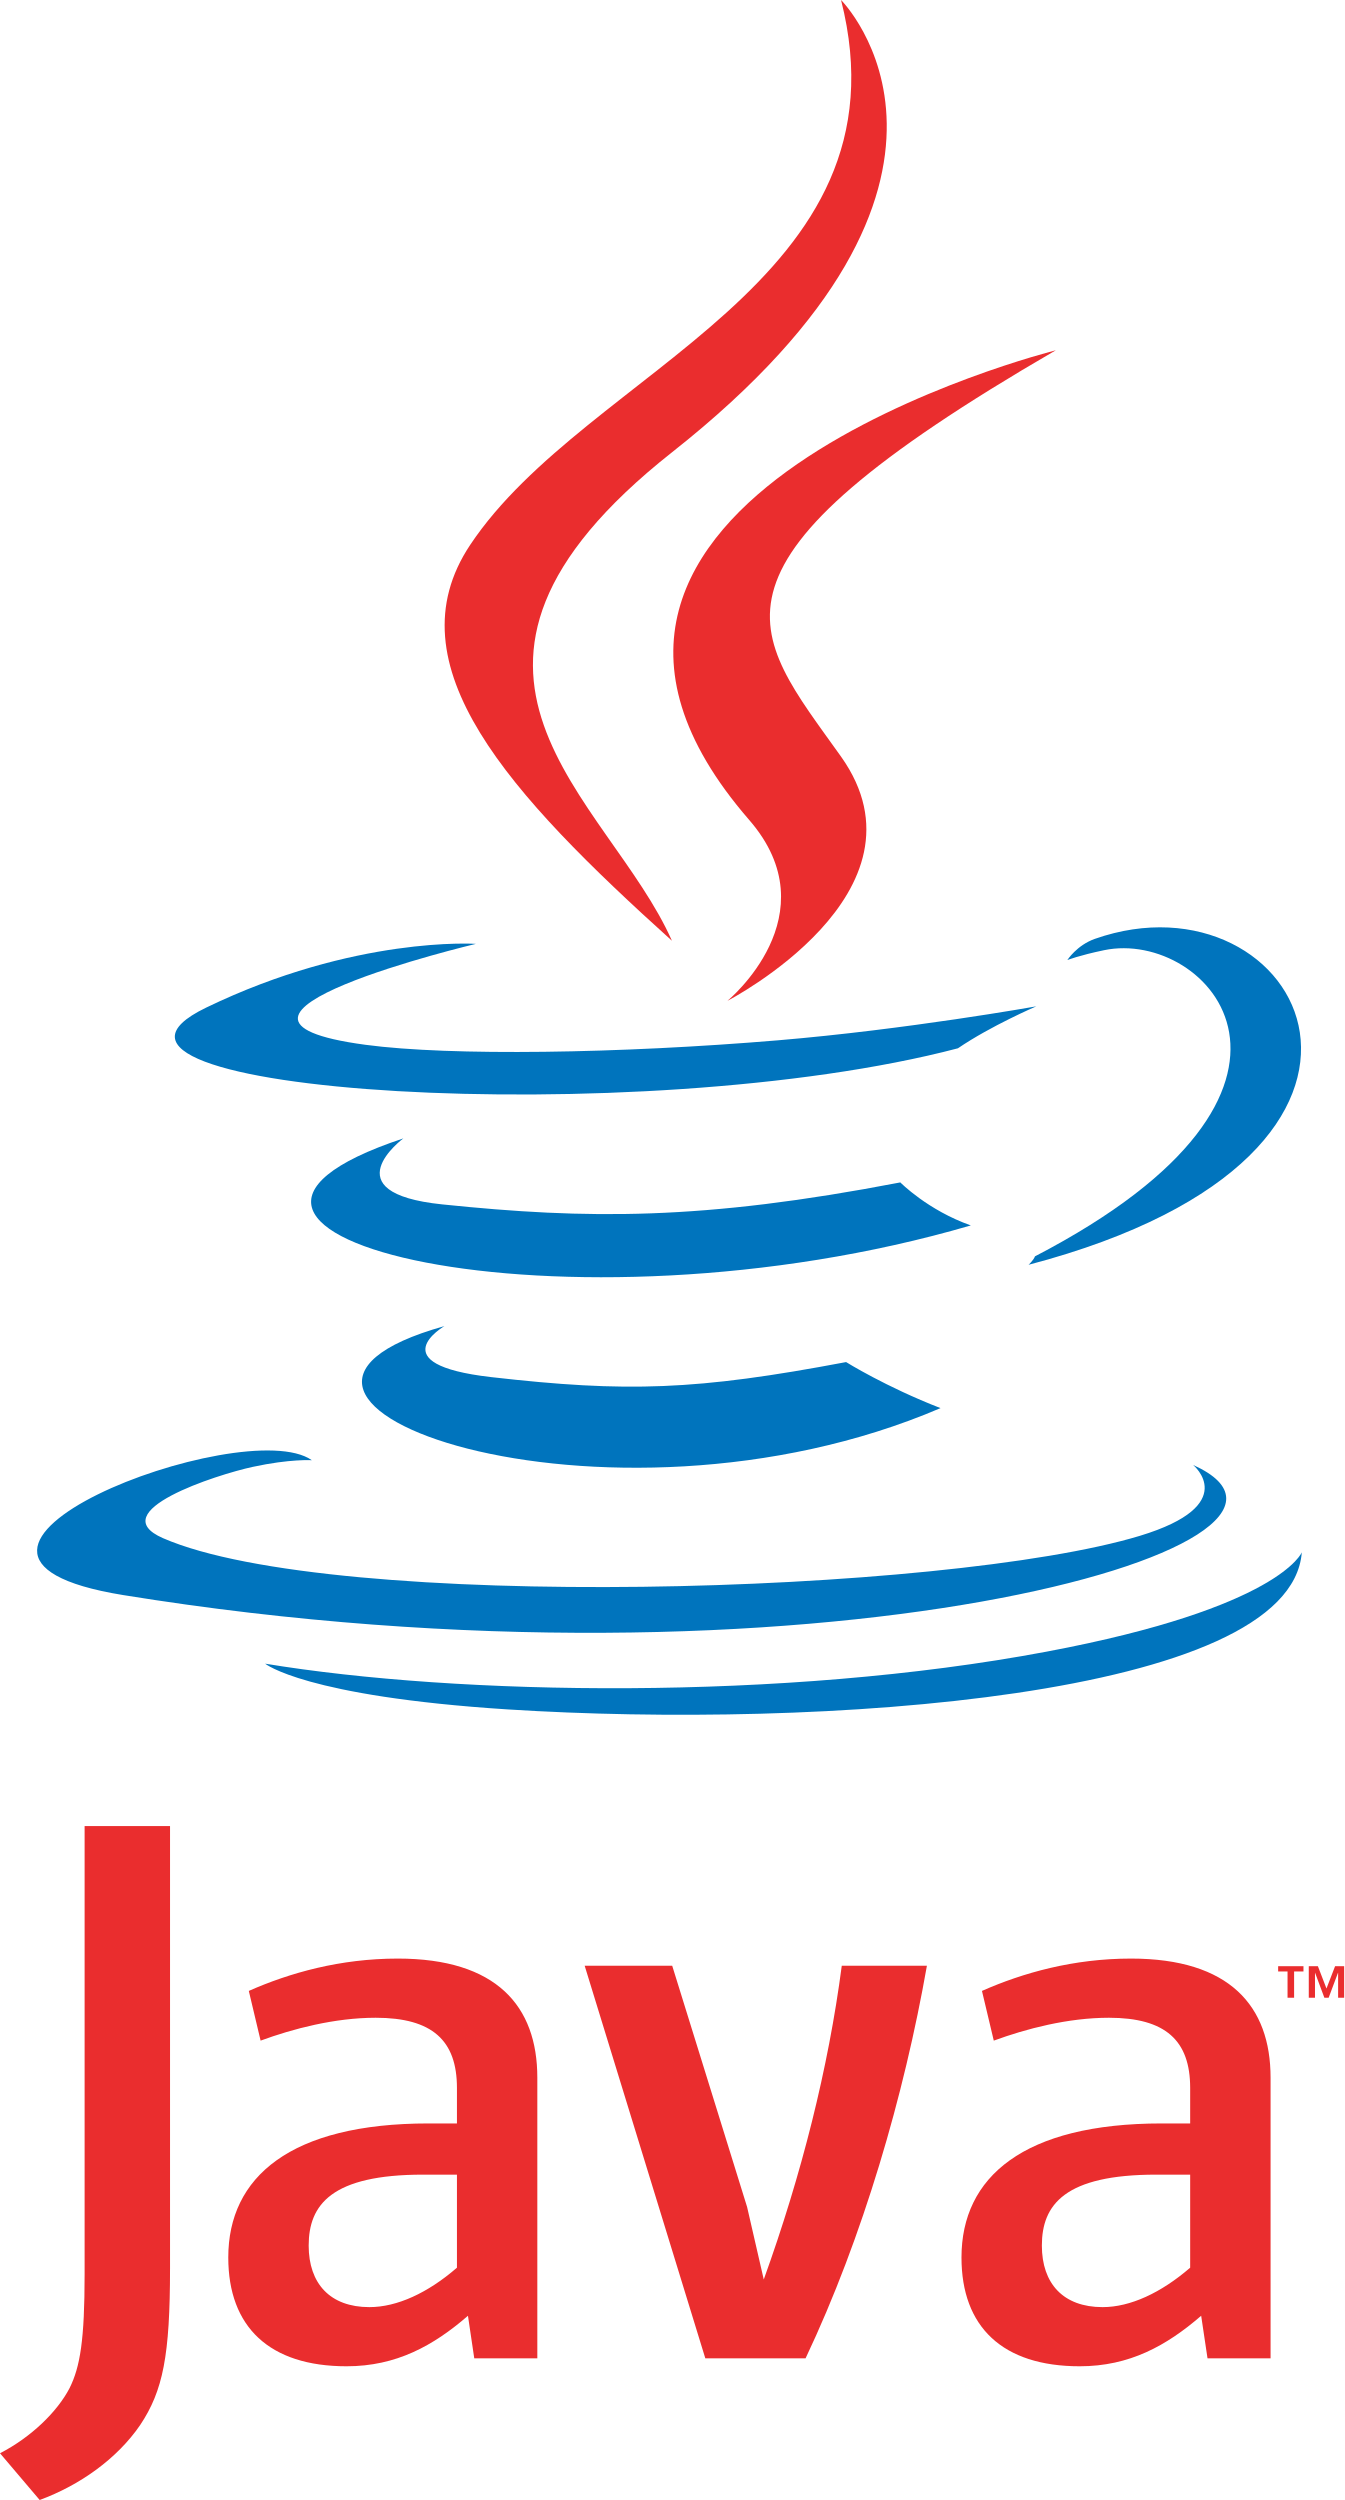
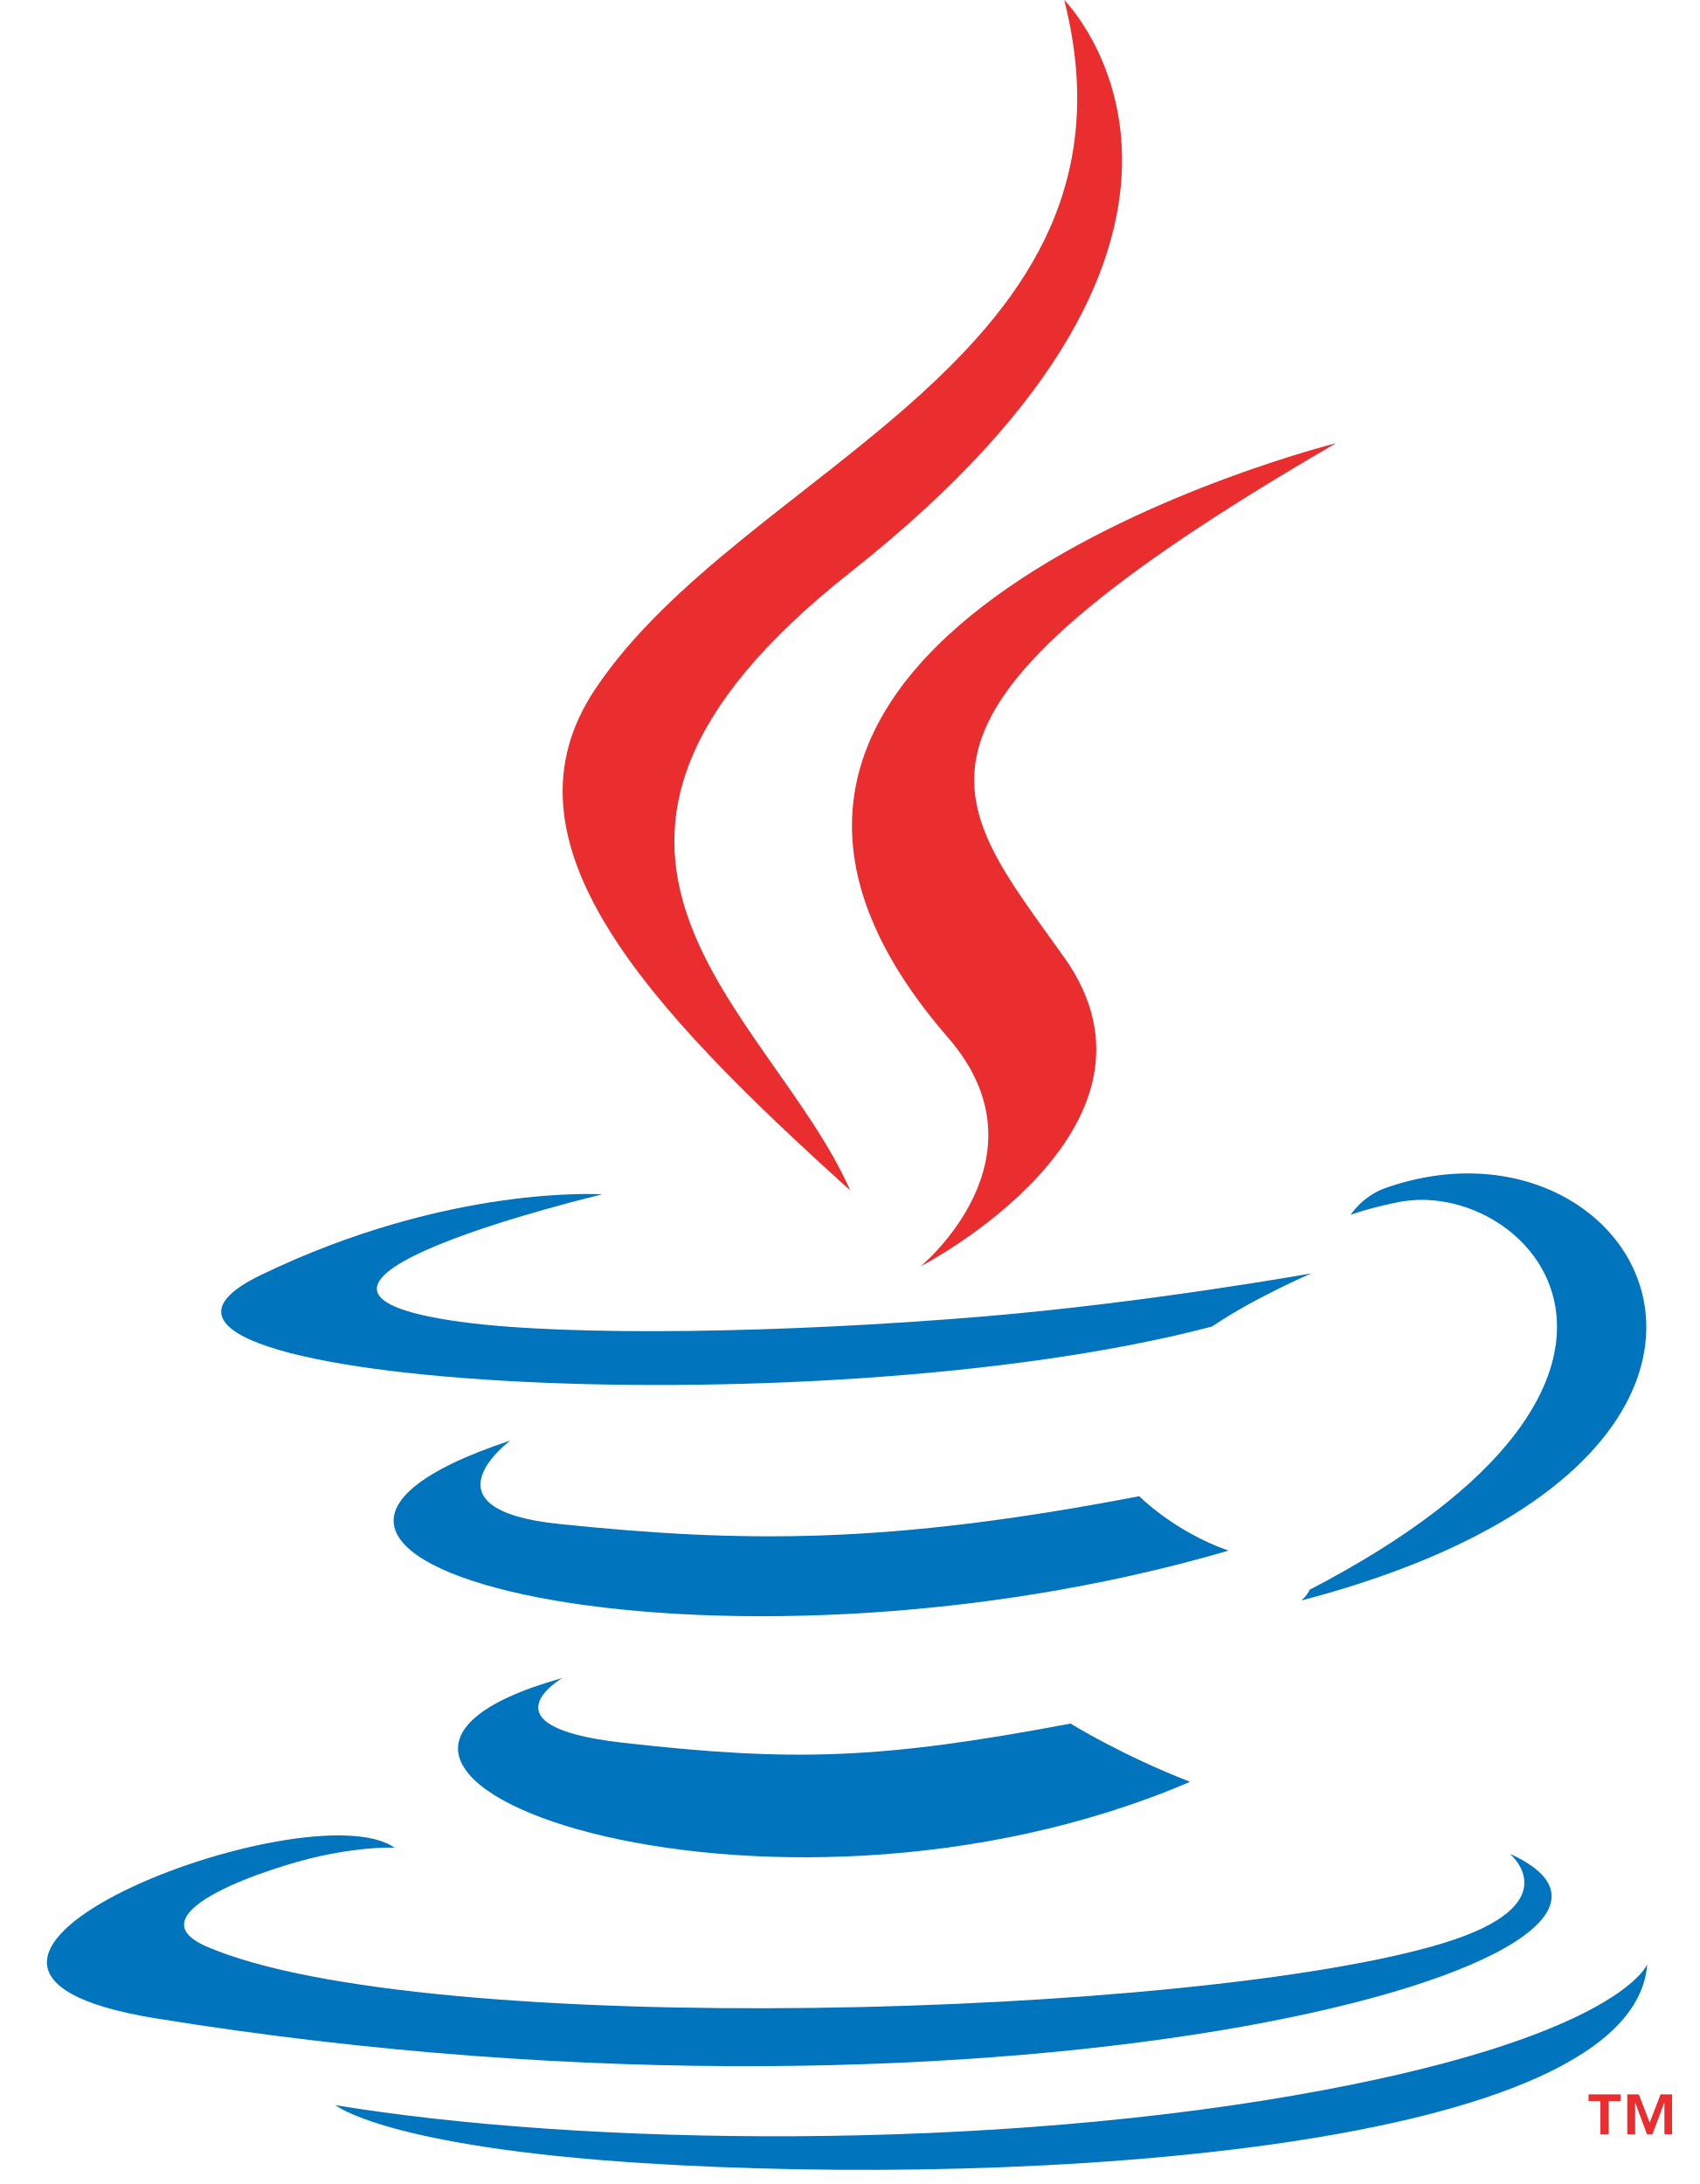
- <svg xmlns="http://www.w3.org/2000/svg" version="1.1" id="Layer_1" width="354.346" height="659.055" viewBox="0 0 354.346 659.055" overflow="visible" enable-background="new 0 0 354.346 659.055" xml:space="preserve">
-   <g>
-     <path fill-rule="evenodd" clip-rule="evenodd" fill="#0074BD" d="M117.151,349.592c0,0-17.265,10.049,12.301,13.44   c35.824,4.09,54.13,3.501,93.596-3.959c0,0,10.397,6.504,24.892,12.137C159.439,409.127,47.644,369.013,117.151,349.592   L117.151,349.592z" />
-     <path fill-rule="evenodd" clip-rule="evenodd" fill="#0074BD" d="M106.331,300.104c0,0-19.367,14.339,10.221,17.397   c38.271,3.951,68.483,4.275,120.792-5.792c0,0,7.218,7.332,18.585,11.339C148.943,354.342,29.782,325.51,106.331,300.104   L106.331,300.104z" />
-     <path fill-rule="evenodd" clip-rule="evenodd" fill="#EA2D2E" d="M197.494,216.145c21.818,25.115-5.721,47.697-5.721,47.697   s55.367-28.577,29.945-64.38c-23.752-33.373-41.962-49.951,56.623-107.124C278.342,92.338,123.587,130.979,197.494,216.145   L197.494,216.145z" />
-     <path fill-rule="evenodd" clip-rule="evenodd" fill="#0074BD" d="M314.542,386.202c0,0,12.781,10.536-14.077,18.684   c-51.071,15.469-212.604,20.135-257.47,0.619c-16.117-7.02,14.121-16.75,23.635-18.805c9.92-2.146,15.584-1.754,15.584-1.754   c-17.937-12.631-115.935,24.807-49.772,35.544C212.871,449.736,361.337,407.317,314.542,386.202L314.542,386.202z" />
-     <path fill-rule="evenodd" clip-rule="evenodd" fill="#0074BD" d="M125.46,248.822c0,0-82.155,19.519-29.092,26.613   c22.412,2.999,67.063,2.309,108.685-1.183c34.006-2.854,68.133-8.958,68.133-8.958s-11.982,5.14-20.657,11.06   C169.085,298.301,7.917,288.08,54.322,265.642C93.549,246.665,125.46,248.822,125.46,248.822L125.46,248.822z" />
-     <path fill-rule="evenodd" clip-rule="evenodd" fill="#0074BD" d="M272.846,331.198c84.818-44.063,45.597-86.412,18.223-80.708   c-6.694,1.397-9.697,2.607-9.697,2.607s2.494-3.907,7.243-5.588c54.155-19.03,95.794,56.146-17.464,85.919   C271.15,333.428,272.453,332.248,272.846,331.198L272.846,331.198z" />
-     <path fill-rule="evenodd" clip-rule="evenodd" fill="#EA2D2E" d="M221.719,0c0,0,46.963,46.99-44.557,119.227   c-73.393,57.969-16.734,91.009-0.026,128.778c-42.845-38.653-74.271-72.684-53.192-104.352   C154.898,97.174,240.663,74.632,221.719,0L221.719,0z" />
-     <path fill-rule="evenodd" clip-rule="evenodd" fill="#0074BD" d="M133.799,450.637c81.397,5.204,206.426-2.896,209.385-41.415   c0,0-5.688,14.602-67.276,26.188c-69.481,13.081-155.197,11.558-206.016,3.167C69.892,438.577,80.303,447.194,133.799,450.637   L133.799,450.637z" />
-     <path fill-rule="evenodd" clip-rule="evenodd" fill="#EA2D2E" d="M339.426,519.716h-2.479v-1.385h6.676v1.385h-2.469v6.928h-1.729   V519.716L339.426,519.716L339.426,519.716z M352.756,520.067h-0.032l-2.461,6.576h-1.132l-2.446-6.576h-0.025v6.576h-1.638v-8.313   h2.402l2.264,5.885l2.271-5.885h2.388v8.313h-1.59V520.067L352.756,520.067z" />
-     <path fill-rule="evenodd" clip-rule="evenodd" fill="#EA2D2E" d="M120.461,597.813c-7.676,6.654-15.793,10.396-23.079,10.396   c-10.378,0-16.007-6.236-16.007-16.216c0-10.803,6.027-18.71,30.163-18.71h8.923V597.813L120.461,597.813L120.461,597.813z    M141.65,621.716V547.72c0-18.915-10.787-31.396-36.782-31.396c-15.168,0-28.467,3.75-39.278,8.525l3.111,13.106   c8.515-3.127,19.526-6.031,30.337-6.031c14.978,0,21.423,6.031,21.423,18.505v9.356h-7.485c-36.383,0-52.798,14.11-52.798,35.336   c0,18.285,10.819,28.682,31.185,28.682c13.088,0,22.87-5.405,32.001-13.315l1.663,11.228H141.65L141.65,621.716z" />
-     <path fill-rule="evenodd" clip-rule="evenodd" fill="#EA2D2E" d="M212.362,621.716h-26.423l-31.807-103.502h23.077l19.743,63.6   l4.391,19.109c9.965-27.639,17.032-55.701,20.566-82.709h22.445C238.352,552.294,227.523,589.706,212.362,621.716L212.362,621.716z   " />
-     <path fill-rule="evenodd" clip-rule="evenodd" fill="#EA2D2E" d="M313.755,597.813c-7.701,6.654-15.82,10.396-23.086,10.396   c-10.382,0-16.011-6.236-16.011-16.216c0-10.803,6.039-18.71,30.154-18.71h8.942V597.813L313.755,597.813L313.755,597.813z    M334.951,621.716V547.72c0-18.915-10.818-31.396-36.789-31.396c-15.188,0-28.484,3.75-39.295,8.525l3.116,13.106   c8.519-3.127,19.545-6.031,30.355-6.031c14.96,0,21.416,6.031,21.416,18.505v9.356h-7.485c-36.391,0-52.801,14.11-52.801,35.336   c0,18.285,10.804,28.682,31.169,28.682c13.099,0,22.862-5.405,32.018-13.315l1.674,11.228H334.951L334.951,621.716z" />
-     <path fill-rule="evenodd" clip-rule="evenodd" fill="#EA2D2E" d="M36.941,639.306c-6.037,8.821-15.8,15.809-26.479,19.749   L0,646.731c8.135-4.178,15.103-10.912,18.345-17.182c2.796-5.589,3.96-12.773,3.96-29.971V481.398h22.519v116.551   C44.824,620.95,42.988,630.249,36.941,639.306L36.941,639.306z" />
+ <svg xmlns="http://www.w3.org/2000/svg" version="1.1" id="Layer_1" width="354" height="455" viewBox="0 0 354 455" overflow="visible" enable-background="new 0 0 354.346 659.055" xml:space="preserve">
+   <defs id="defs13" />
+   <g id="g13">
+     <path fill-rule="evenodd" clip-rule="evenodd" fill="#0074bd" d="m 117.151,349.592 c 0,0 -17.265,10.049 12.301,13.44 35.824,4.09 54.13,3.501 93.596,-3.959 0,0 10.397,6.504 24.892,12.137 -88.501,37.917 -200.296,-2.197 -130.789,-21.618 z" id="path1" />
+     <path fill-rule="evenodd" clip-rule="evenodd" fill="#0074bd" d="m 106.331,300.104 c 0,0 -19.367,14.339 10.221,17.397 38.271,3.951 68.483,4.275 120.792,-5.792 0,0 7.218,7.332 18.585,11.339 -106.986,31.294 -226.147,2.462 -149.598,-22.944 z" id="path2" />
+     <path fill-rule="evenodd" clip-rule="evenodd" fill="#ea2d2e" d="m 197.494,216.145 c 21.818,25.115 -5.721,47.697 -5.721,47.697 0,0 55.367,-28.577 29.945,-64.38 -23.752,-33.373 -41.962,-49.951 56.623,-107.124 10e-4,0 -154.754,38.641 -80.847,123.807 z" id="path3" />
+     <path fill-rule="evenodd" clip-rule="evenodd" fill="#0074bd" d="m 314.542,386.202 c 0,0 12.781,10.536 -14.077,18.684 -51.071,15.469 -212.604,20.135 -257.47,0.619 -16.117,-7.02 14.121,-16.75 23.635,-18.805 9.92,-2.146 15.584,-1.754 15.584,-1.754 -17.937,-12.631 -115.935,24.807 -49.772,35.544 180.429,29.246 328.895,-13.173 282.1,-34.288 z" id="path4" />
+     <path fill-rule="evenodd" clip-rule="evenodd" fill="#0074bd" d="m 125.46,248.822 c 0,0 -82.155,19.519 -29.092,26.613 22.412,2.999 67.063,2.309 108.685,-1.183 34.006,-2.854 68.133,-8.958 68.133,-8.958 0,0 -11.982,5.14 -20.657,11.06 -83.444,21.947 -244.612,11.726 -198.207,-10.712 39.227,-18.977 71.138,-16.82 71.138,-16.82 z" id="path5" />
+     <path fill-rule="evenodd" clip-rule="evenodd" fill="#0074bd" d="m 272.846,331.198 c 84.818,-44.063 45.597,-86.412 18.223,-80.708 -6.694,1.397 -9.697,2.607 -9.697,2.607 0,0 2.494,-3.907 7.243,-5.588 54.155,-19.03 95.794,56.146 -17.464,85.919 -0.001,0 1.302,-1.18 1.695,-2.23 z" id="path6" />
+     <path fill-rule="evenodd" clip-rule="evenodd" fill="#ea2d2e" d="m 221.719,0 c 0,0 46.963,46.99 -44.557,119.227 -73.393,57.969 -16.734,91.009 -0.026,128.778 C 134.291,209.352 102.865,175.321 123.944,143.653 154.898,97.174 240.663,74.632 221.719,0 Z" id="path7" />
+     <path fill-rule="evenodd" clip-rule="evenodd" fill="#0074bd" d="m 133.799,450.637 c 81.397,5.204 206.426,-2.896 209.385,-41.415 0,0 -5.688,14.602 -67.276,26.188 -69.481,13.081 -155.197,11.558 -206.016,3.167 0,0 10.411,8.617 63.907,12.06 z" id="path8" />
+     <path fill-rule="evenodd" clip-rule="evenodd" fill="#ea2d2e" d="m 333.426,437.716 h -2.479 v -1.385 h 6.676 v 1.385 h -2.469 v 6.928 h -1.729 v -6.928 z m 13.33,0.351 h -0.032 l -2.461,6.576 h -1.132 l -2.446,-6.576 h -0.025 v 6.576 h -1.638 v -8.313 h 2.402 l 2.264,5.885 2.271,-5.885 h 2.388 v 8.313 h -1.59 v -6.576 z" id="path9" />
  </g>
</svg>
